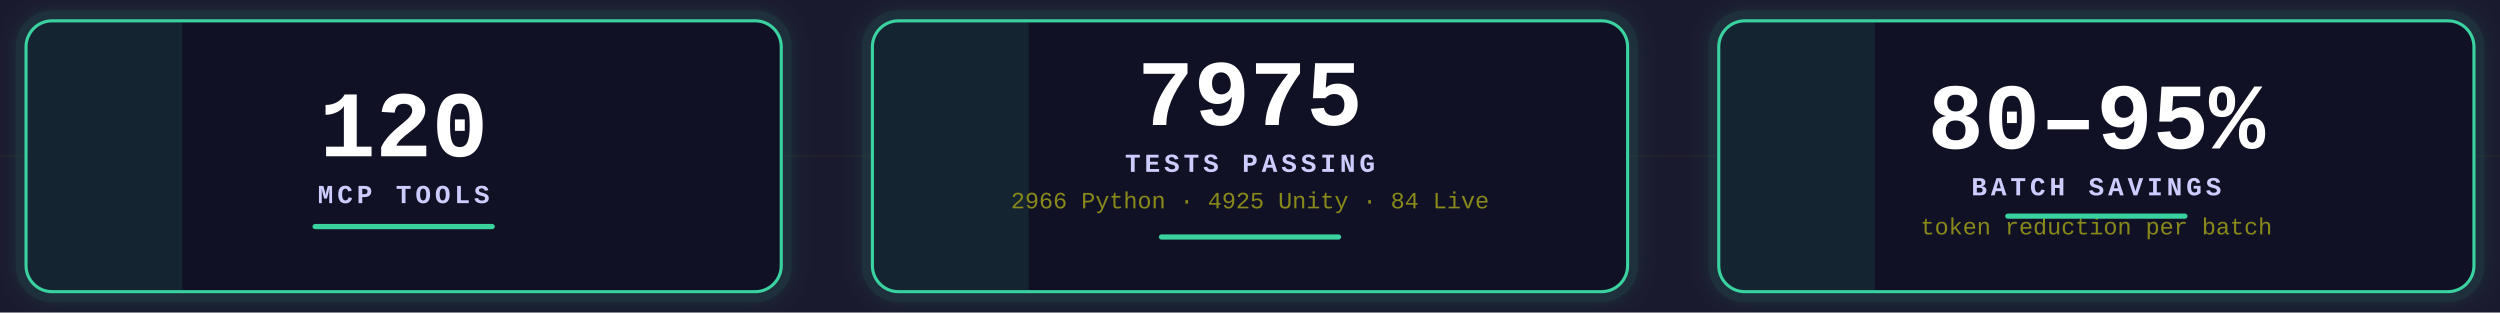
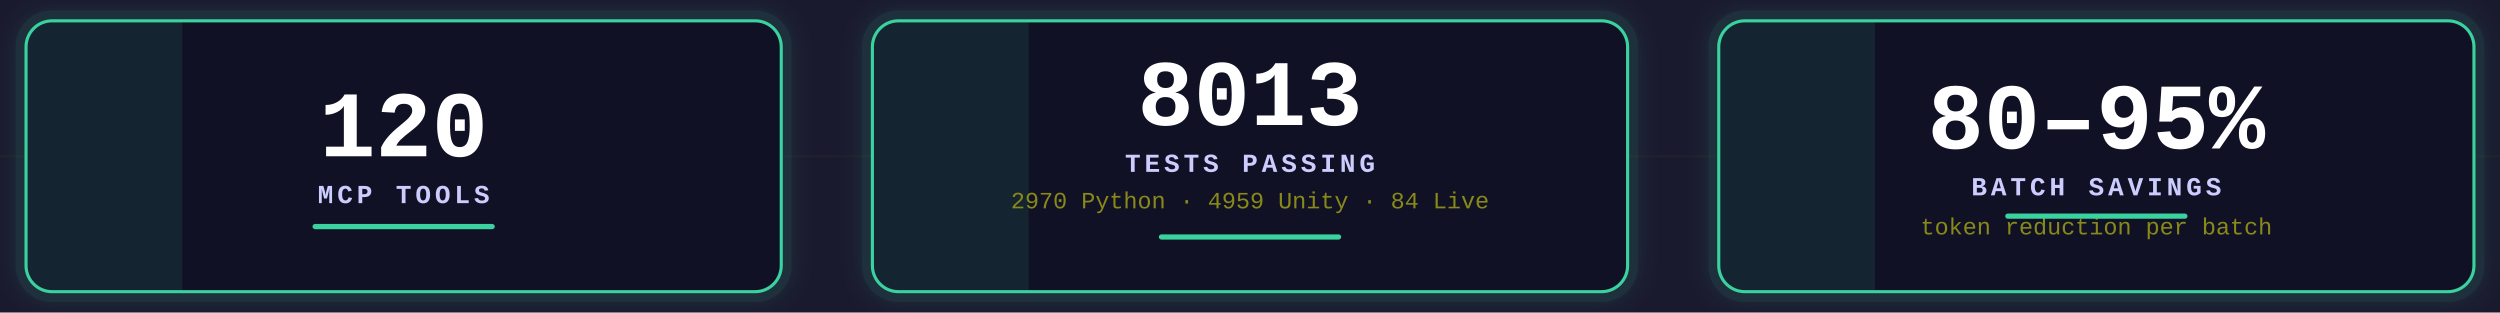
- <svg xmlns="http://www.w3.org/2000/svg" viewBox="0 0 960 120" width="960" height="120" role="img" aria-label="Unity MCP stats: 120 MCP tools, 7975 Tests (2966 Python + 4925 Unity + 84 Live), 80-95% Batch Savings">
+ <svg xmlns="http://www.w3.org/2000/svg" viewBox="0 0 960 120" width="960" height="120" role="img" aria-label="Unity MCP stats: 120 MCP tools, 8013 Tests (2970 Python + 4959 Unity + 84 Live), 80-95% Batch Savings">
  <defs>
    <filter id="sg" x="-25%" y="-30%" width="150%" height="160%">
      <feGaussianBlur stdDeviation="4" result="b" />
      <feMerge>
        <feMergeNode in="b" />
        <feMergeNode in="SourceGraphic" />
      </feMerge>
    </filter>
    <clipPath id="c1">
      <rect x="10" y="8" width="290" height="104" rx="10" />
    </clipPath>
    <clipPath id="c2">
      <rect x="335" y="8" width="290" height="104" rx="10" />
    </clipPath>
    <clipPath id="c3">
      <rect x="660" y="8" width="290" height="104" rx="10" />
    </clipPath>
  </defs>
  <rect width="960" height="120" fill="#1a1a2e" />
  <line x1="0" y1="60" x2="960" y2="60" stroke="#888919" stroke-opacity="0.05" stroke-width="1" />
  <rect x="10" y="8" width="290" height="104" rx="10" fill="none" stroke="#3ad29f" stroke-width="8" opacity="0.12" filter="url(#sg)">
    <animate attributeName="opacity" values="0.25;0.7;0.25" dur="3s" repeatCount="indefinite" begin="0s" />
  </rect>
  <rect x="10" y="8" width="290" height="104" rx="10" fill="#111125" />
  <rect x="10" y="8" width="290" height="104" rx="10" fill="none" stroke="#3ad29f" stroke-width="1.2" />
  <g clip-path="url(#c1)">
    <rect x="10" y="8" width="60" height="104" fill="#3ad29f" fill-opacity="0.10">
      <animateTransform attributeName="transform" type="translate" values="-100,0;400,0" dur="3s" repeatCount="indefinite" begin="0s" />
    </rect>
  </g>
  <text x="155" y="60" text-anchor="middle" font-family="ui-monospace,SFMono-Regular,'SF Mono',Menlo,Consolas,'Liberation Mono',monospace" font-size="36" font-weight="700" fill="#ffffff">120</text>
  <text x="155" y="78" text-anchor="middle" font-family="ui-monospace,SFMono-Regular,'SF Mono',Menlo,Consolas,'Liberation Mono',monospace" font-size="10" font-weight="700" fill="#ccccff" letter-spacing="1.5">MCP TOOLS</text>
  <rect x="120" y="86" width="70" height="2" rx="1" fill="#3ad29f">
    <animate attributeName="opacity" values="0.6;1;0.6" dur="2s" repeatCount="indefinite" begin="0s" />
  </rect>
  <rect x="335" y="8" width="290" height="104" rx="10" fill="none" stroke="#3ad29f" stroke-width="8" opacity="0.12" filter="url(#sg)">
    <animate attributeName="opacity" values="0.25;0.7;0.25" dur="3s" repeatCount="indefinite" begin="0.6s" />
  </rect>
  <rect x="335" y="8" width="290" height="104" rx="10" fill="#111125" />
  <rect x="335" y="8" width="290" height="104" rx="10" fill="none" stroke="#3ad29f" stroke-width="1.2" />
  <g clip-path="url(#c2)">
    <rect x="335" y="8" width="60" height="104" fill="#3ad29f" fill-opacity="0.10">
      <animateTransform attributeName="transform" type="translate" values="-100,0;400,0" dur="3s" repeatCount="indefinite" begin="0.5s" />
    </rect>
  </g>
-   <text x="480" y="48" text-anchor="middle" font-family="ui-monospace,SFMono-Regular,'SF Mono',Menlo,Consolas,'Liberation Mono',monospace" font-size="36" font-weight="700" fill="#ffffff">7975</text>
+   <text x="480" y="48" text-anchor="middle" font-family="ui-monospace,SFMono-Regular,'SF Mono',Menlo,Consolas,'Liberation Mono',monospace" font-size="36" font-weight="700" fill="#ffffff">8013</text>
  <text x="480" y="66" text-anchor="middle" font-family="ui-monospace,SFMono-Regular,'SF Mono',Menlo,Consolas,'Liberation Mono',monospace" font-size="10" font-weight="700" fill="#ccccff" letter-spacing="1.5">TESTS PASSING</text>
-   <text x="480" y="80" text-anchor="middle" font-family="ui-monospace,SFMono-Regular,'SF Mono',Menlo,Consolas,'Liberation Mono',monospace" font-size="9" fill="#888919">2966 Python · 4925 Unity · 84 Live</text>
+   <text x="480" y="80" text-anchor="middle" font-family="ui-monospace,SFMono-Regular,'SF Mono',Menlo,Consolas,'Liberation Mono',monospace" font-size="9" fill="#888919">2970 Python · 4959 Unity · 84 Live</text>
  <rect x="445" y="90" width="70" height="2" rx="1" fill="#3ad29f">
    <animate attributeName="opacity" values="0.6;1;0.6" dur="2s" repeatCount="indefinite" begin="0.4s" />
  </rect>
  <rect x="660" y="8" width="290" height="104" rx="10" fill="none" stroke="#3ad29f" stroke-width="8" opacity="0.12" filter="url(#sg)">
    <animate attributeName="opacity" values="0.25;0.7;0.25" dur="3s" repeatCount="indefinite" begin="1.2s" />
  </rect>
  <rect x="660" y="8" width="290" height="104" rx="10" fill="#111125" />
  <rect x="660" y="8" width="290" height="104" rx="10" fill="none" stroke="#3ad29f" stroke-width="1.2" />
  <g clip-path="url(#c3)">
    <rect x="660" y="8" width="60" height="104" fill="#3ad29f" fill-opacity="0.10">
      <animateTransform attributeName="transform" type="translate" values="-100,0;400,0" dur="3s" repeatCount="indefinite" begin="1.0s" />
    </rect>
  </g>
  <text x="805" y="57" text-anchor="middle" font-family="ui-monospace,SFMono-Regular,'SF Mono',Menlo,Consolas,'Liberation Mono',monospace" font-size="36" font-weight="700" fill="#ffffff">80–95%</text>
  <text x="805" y="75" text-anchor="middle" font-family="ui-monospace,SFMono-Regular,'SF Mono',Menlo,Consolas,'Liberation Mono',monospace" font-size="10" font-weight="700" fill="#ccccff" letter-spacing="1.5">BATCH SAVINGS</text>
  <text x="805" y="90" text-anchor="middle" font-family="ui-monospace,SFMono-Regular,'SF Mono',Menlo,Consolas,'Liberation Mono',monospace" font-size="9" fill="#888919">token reduction per batch</text>
  <rect x="770" y="82" width="70" height="2" rx="1" fill="#3ad29f">
    <animate attributeName="opacity" values="0.6;1;0.6" dur="2s" repeatCount="indefinite" begin="0.8s" />
  </rect>
</svg>
